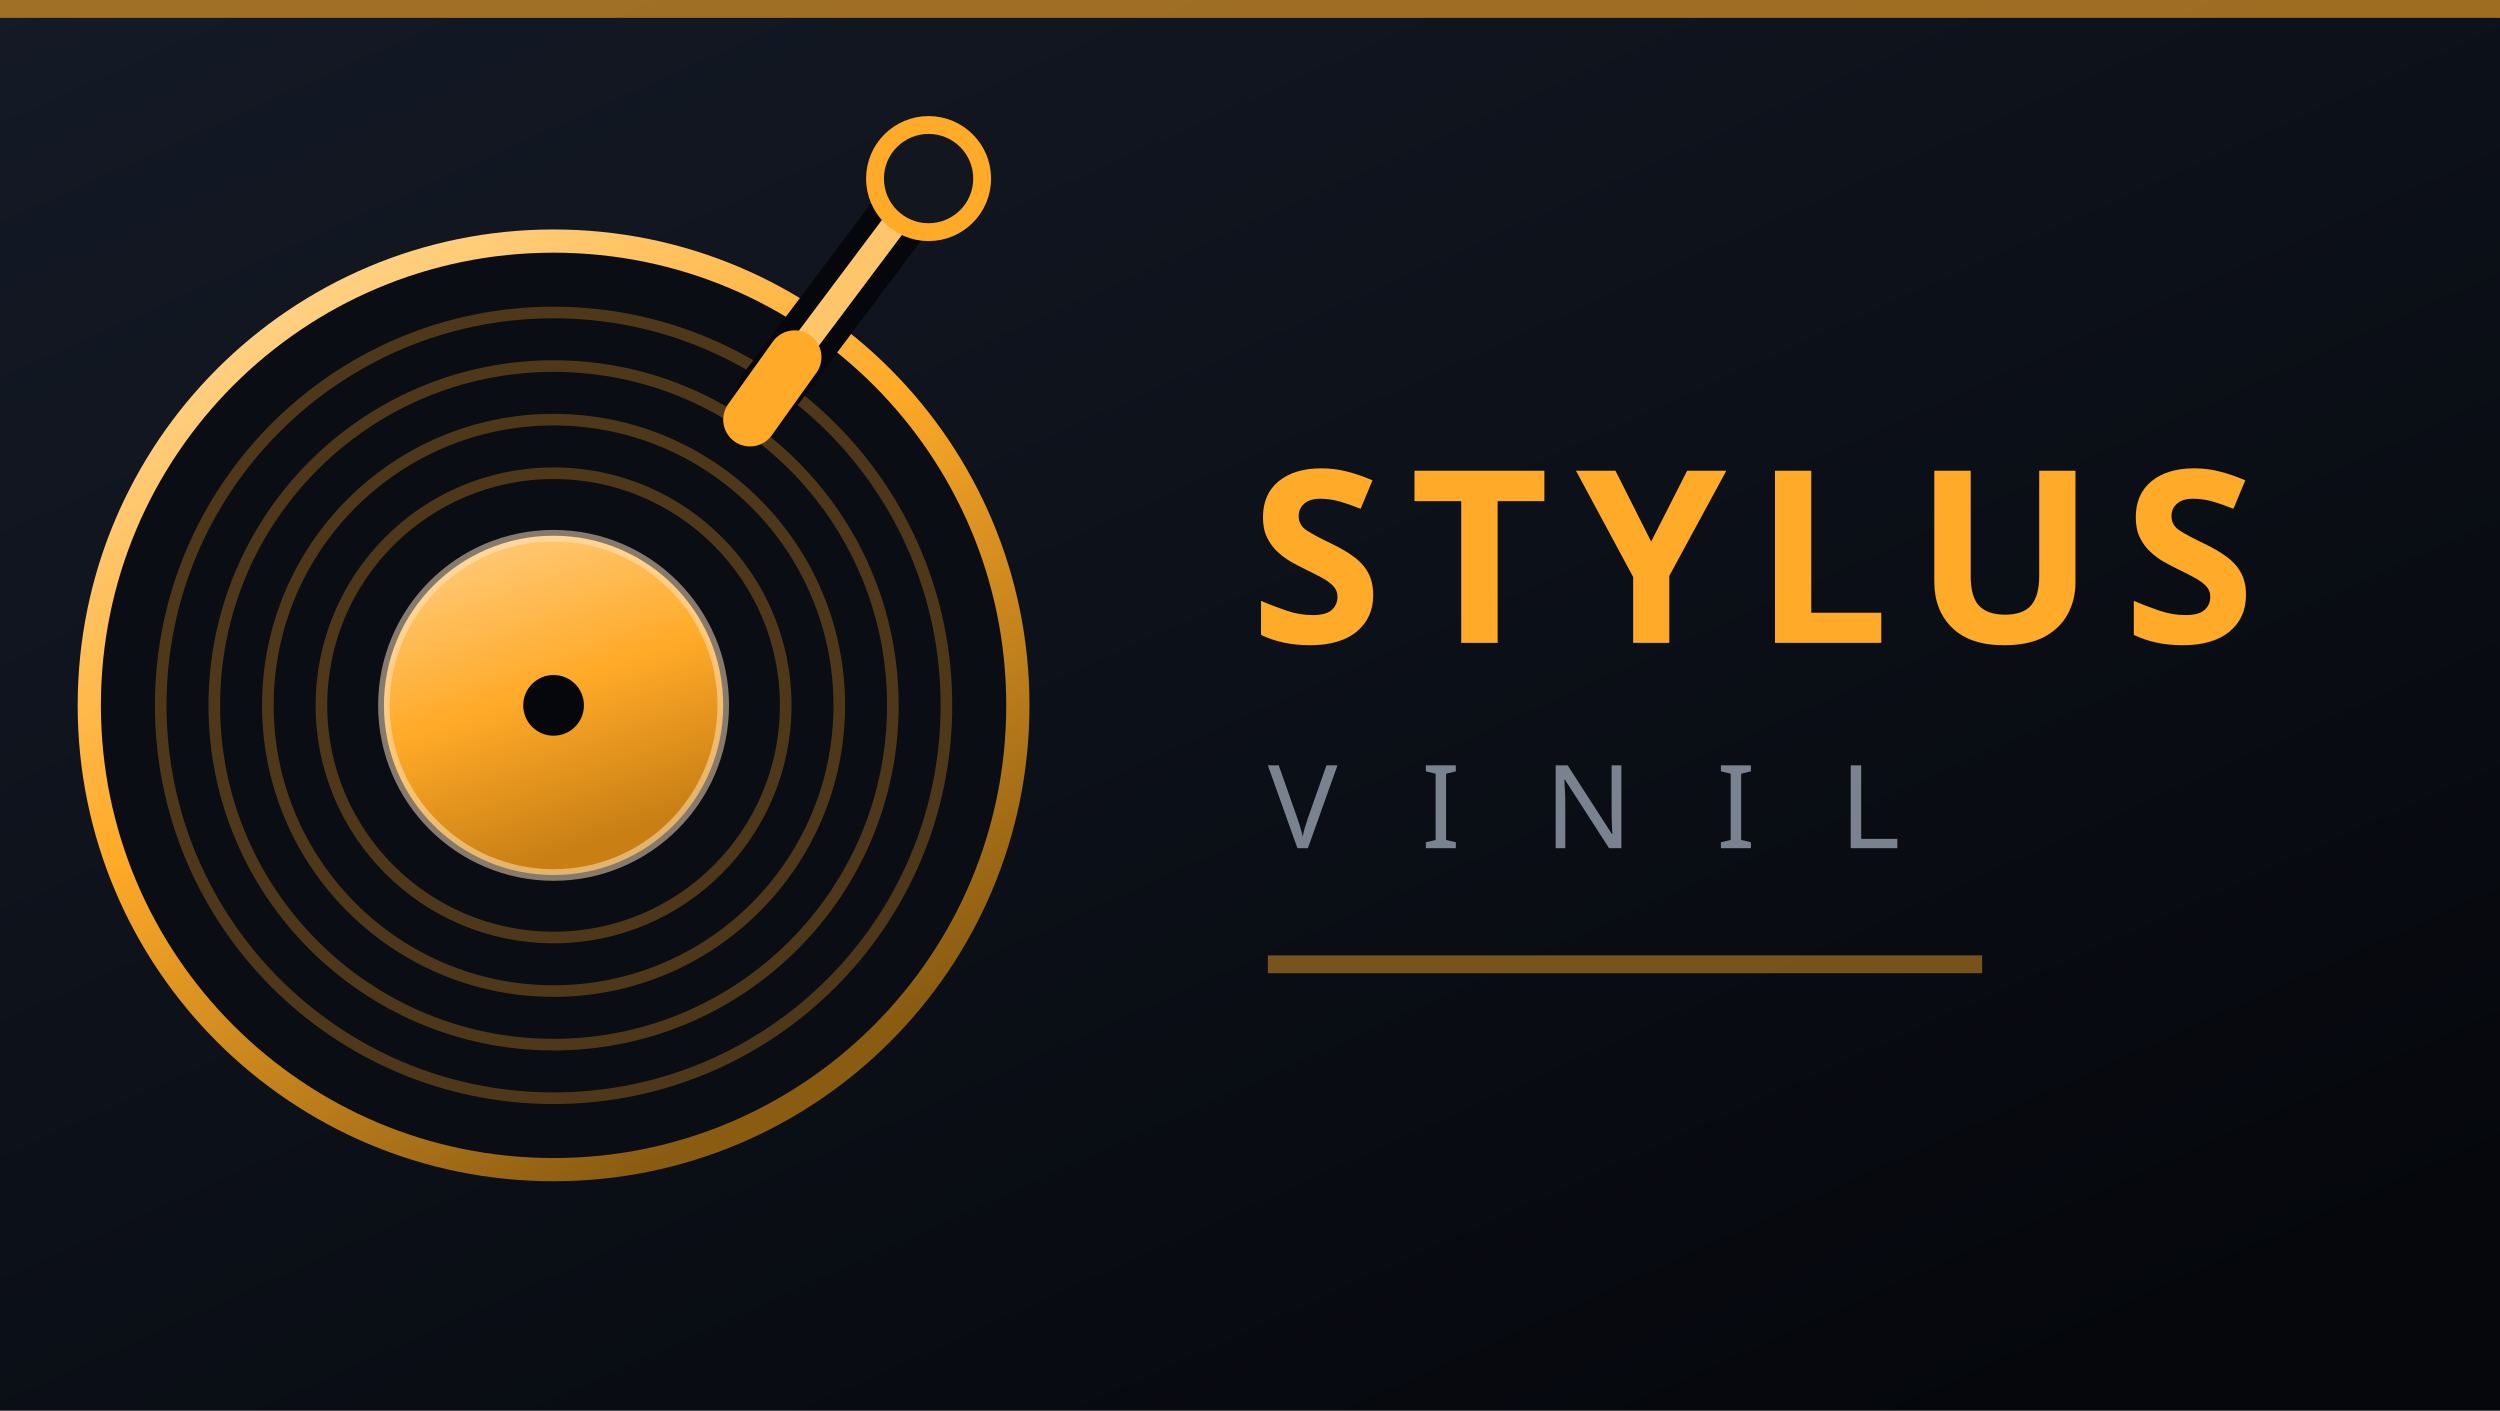
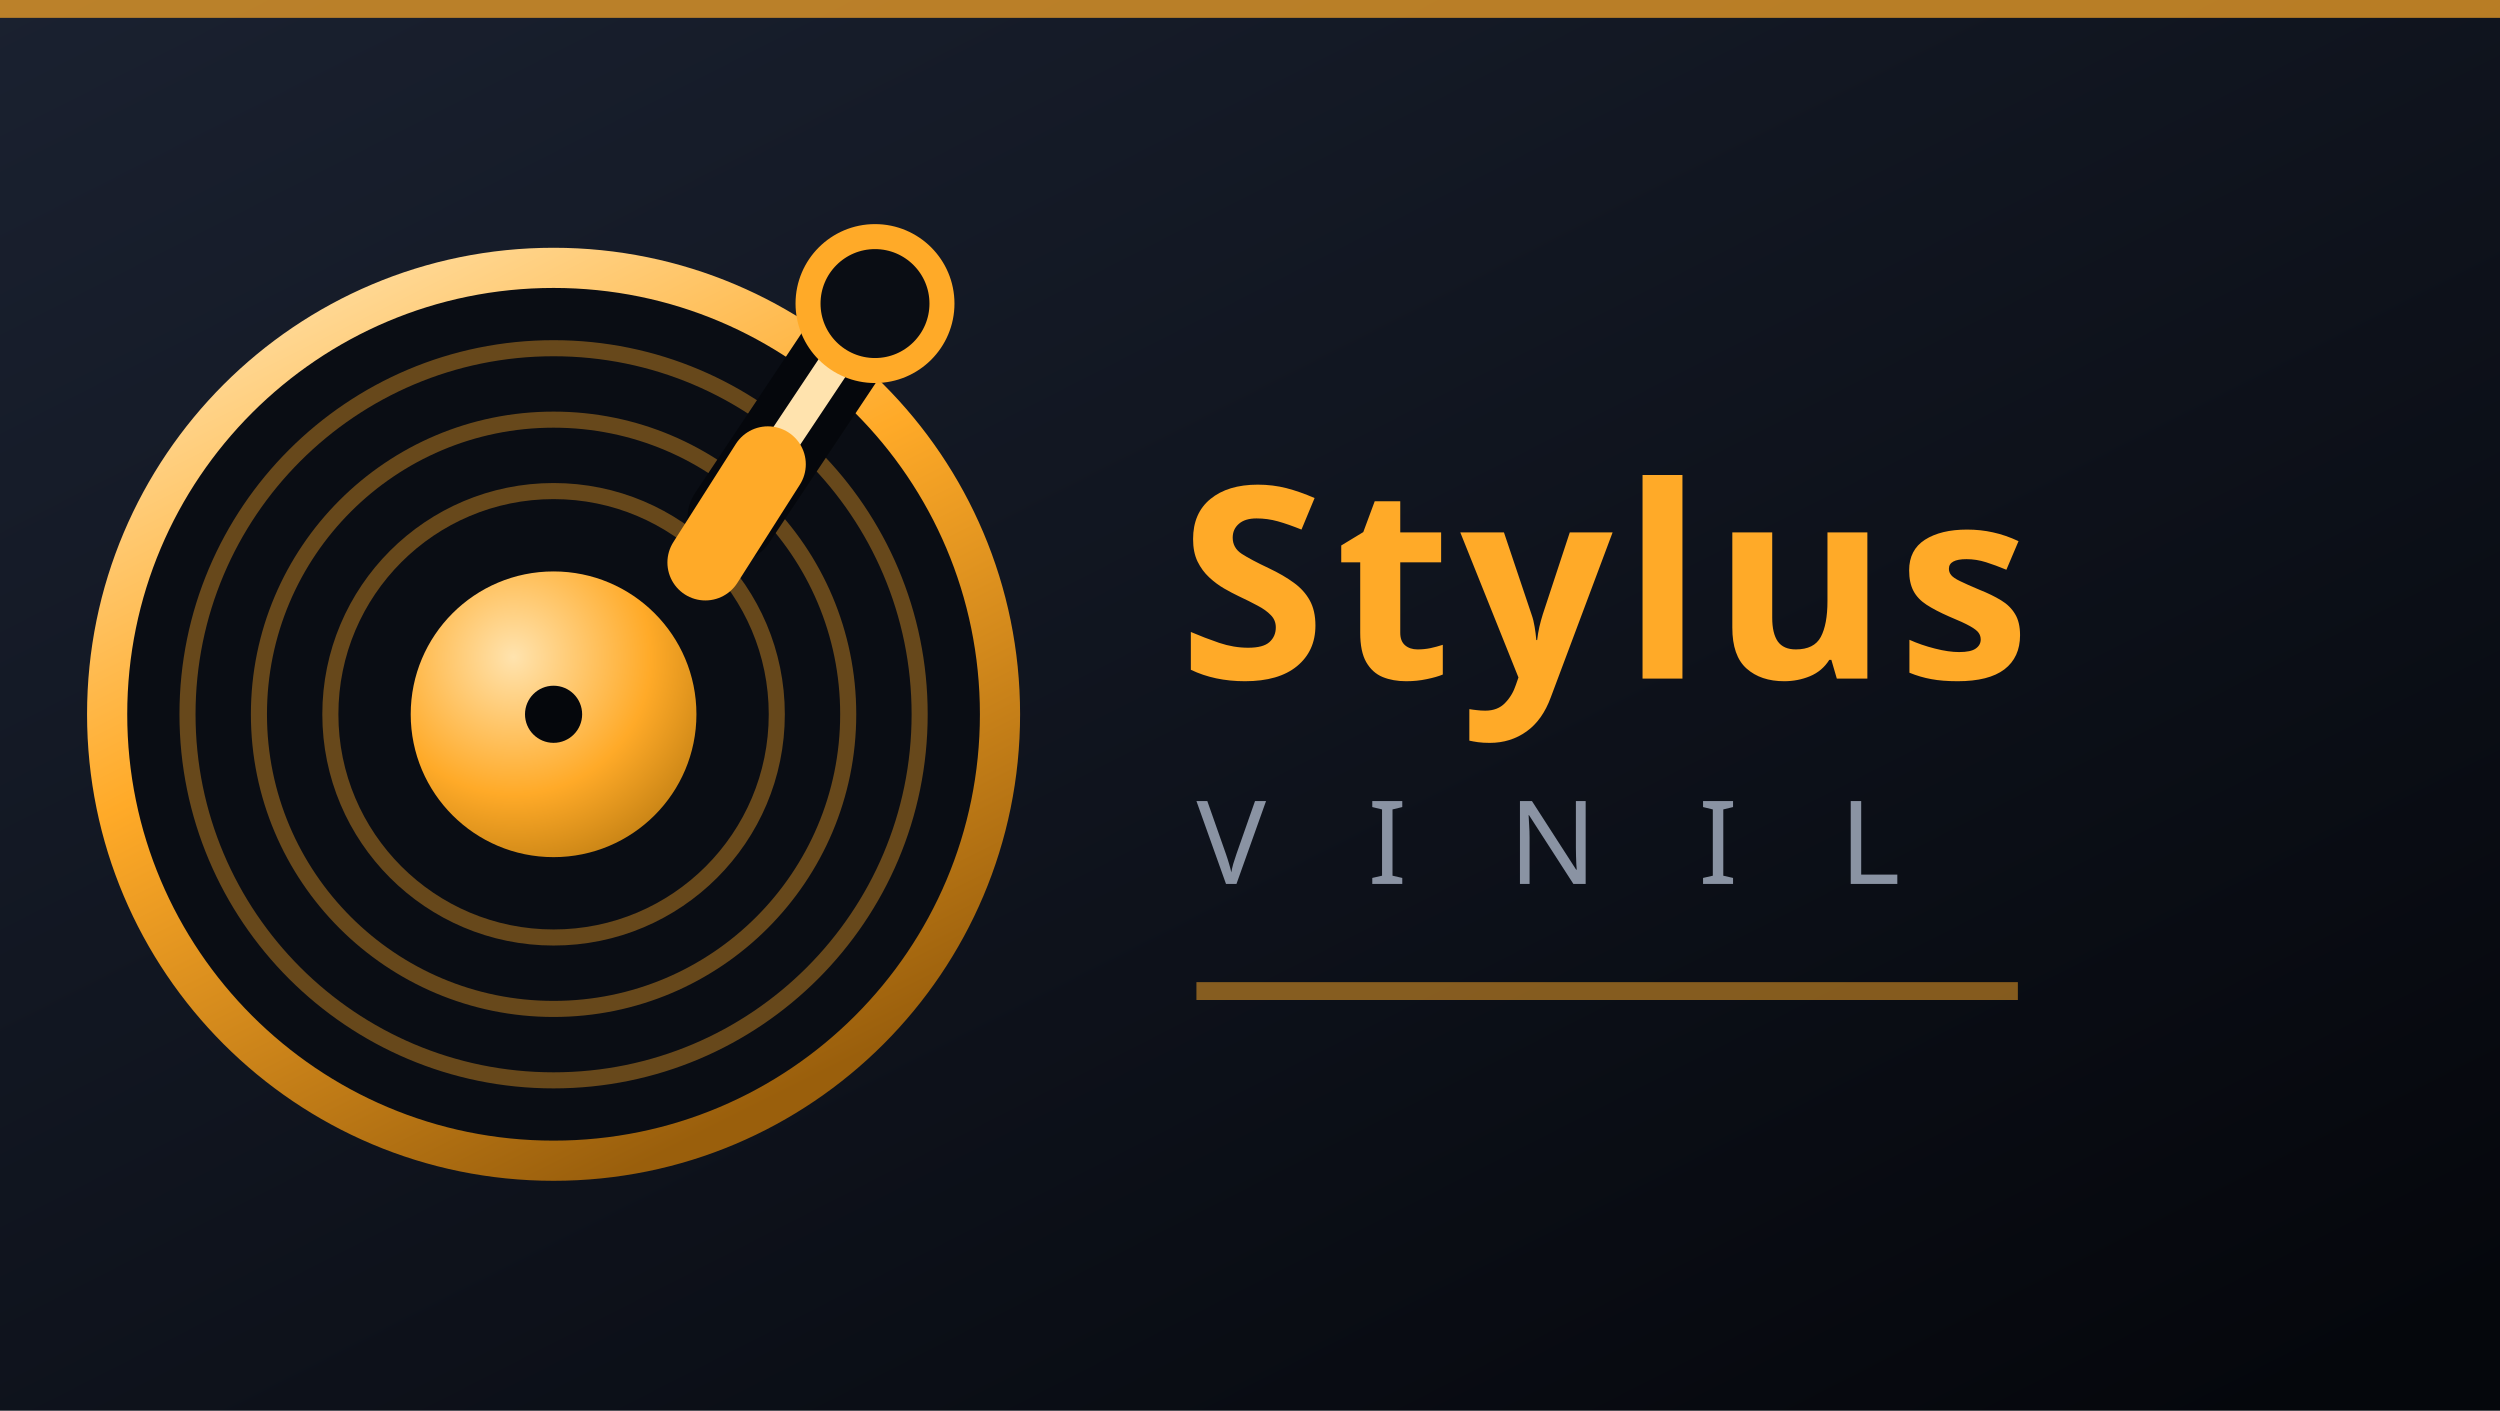
<svg xmlns="http://www.w3.org/2000/svg" width="280" height="158" viewBox="0 0 280 158">
  <defs>
-     <linearGradient id="chao" x1="0" y1="0" x2="0.8" y2="1">
-       <stop offset="0" stop-color="#141A26" />
+     <linearGradient id="chao" x1="0" y1="0" x2="0.9" y2="1">
+       <stop offset="0" stop-color="#1A2130" />
      <stop offset="1" stop-color="#05070C" />
    </linearGradient>
-     <linearGradient id="rotulo" x1="0" y1="0" x2="0.35" y2="1">
-       <stop offset="0" stop-color="#FFD08A" />
-       <stop offset="0.55" stop-color="#FFAA28" />
-       <stop offset="1" stop-color="#C97F14" />
+     <linearGradient id="aro" x1="0.1" y1="0" x2="0.6" y2="1">
+       <stop offset="0" stop-color="#FFE3AE" />
+       <stop offset="0.45" stop-color="#FFAA28" />
+       <stop offset="1" stop-color="#9A5F0C" />
    </linearGradient>
-     <linearGradient id="aro" x1="0" y1="0" x2="0.6" y2="1">
-       <stop offset="0" stop-color="#FFE0A8" />
-       <stop offset="0.5" stop-color="#FFAA28" />
-       <stop offset="1" stop-color="#8A5C12" />
-     </linearGradient>
+     <radialGradient id="lab" cx="36%" cy="30%" r="80%">
+       <stop offset="0" stop-color="#FFE3AE" />
+       <stop offset="0.6" stop-color="#FFAA28" />
+       <stop offset="1" stop-color="#C07E12" />
+     </radialGradient>
  </defs>
  <rect width="280" height="158" fill="url(#chao)" />
-   <rect x="0" y="0" width="280" height="2" fill="#FFAA28" fill-opacity="0.6" />
-   <g transform="translate(62,79)">
-     <circle r="52" fill="#0A0D14" />
-     <circle r="52" fill="none" stroke="url(#aro)" stroke-width="2.6" />
-     <g fill="none" stroke="#FFAA28" stroke-opacity="0.28" stroke-width="1.3">
-       <circle r="44" />
-       <circle r="38" />
-       <circle r="32" />
-       <circle r="26" />
+   <rect x="0" y="0" width="280" height="2" fill="#FFAA28" fill-opacity="0.7" />
+   <g transform="translate(62,80)">
+     <circle r="50" fill="#0A0D14" stroke="url(#aro)" stroke-width="4.5" />
+     <g fill="none" stroke="#FFAA28" stroke-opacity="0.38" stroke-width="1.8">
+       <circle r="41" />
+       <circle r="33" />
+       <circle r="25" />
    </g>
-     <circle r="19" fill="url(#rotulo)" />
-     <circle r="19" fill="none" stroke="#FFE9C4" stroke-opacity="0.5" stroke-width="1.3" />
-     <circle r="3.4" fill="#05070C" />
+     <circle r="16" fill="url(#lab)" />
+     <circle r="3.2" fill="#05070C" />
  </g>
  <g stroke-linecap="round">
-     <line x1="104" y1="20" x2="86" y2="44" stroke="#05070C" stroke-width="7" />
-     <line x1="104" y1="20" x2="89" y2="40" stroke="#FFC56B" stroke-width="2.8" />
-     <line x1="89" y1="40" x2="84" y2="47" stroke="#FFAA28" stroke-width="6" />
-     <circle cx="104" cy="20" r="6" fill="#12161F" stroke="#FFAA28" stroke-width="2" />
+     <line x1="98" y1="34" x2="82" y2="58" stroke="#05070C" stroke-width="10" />
+     <line x1="98" y1="34" x2="86" y2="52" stroke="#FFE3AE" stroke-width="3.6" />
+     <line x1="86" y1="52" x2="79" y2="63" stroke="#FFAA28" stroke-width="8.5" />
+     <circle cx="98" cy="34" r="7.5" fill="#0A0D14" stroke="#FFAA28" stroke-width="2.8" />
  </g>
-   <text x="140" y="72" font-family="Noto Sans, DejaVu Sans, sans-serif" font-size="27" font-weight="700" letter-spacing="3" fill="#FFAA28">STYLUS</text>
-   <text x="142" y="95" font-family="Noto Sans, DejaVu Sans, sans-serif" font-size="13" letter-spacing="3" fill="#7A8290">V I N I L</text>
-   <rect x="142" y="107" width="80" height="2" fill="#FFAA28" fill-opacity="0.45" />
+   <text x="132" y="76" font-family="Noto Sans, DejaVu Sans, sans-serif" font-size="30" font-weight="700" letter-spacing="1" fill="#FFAA28">Stylus</text>
+   <text x="134" y="99" font-family="Noto Sans, DejaVu Sans, sans-serif" font-size="13" letter-spacing="4" fill="#8A93A3">V I N I L</text>
+   <rect x="134" y="110" width="92" height="2" fill="#FFAA28" fill-opacity="0.5" />
</svg>
